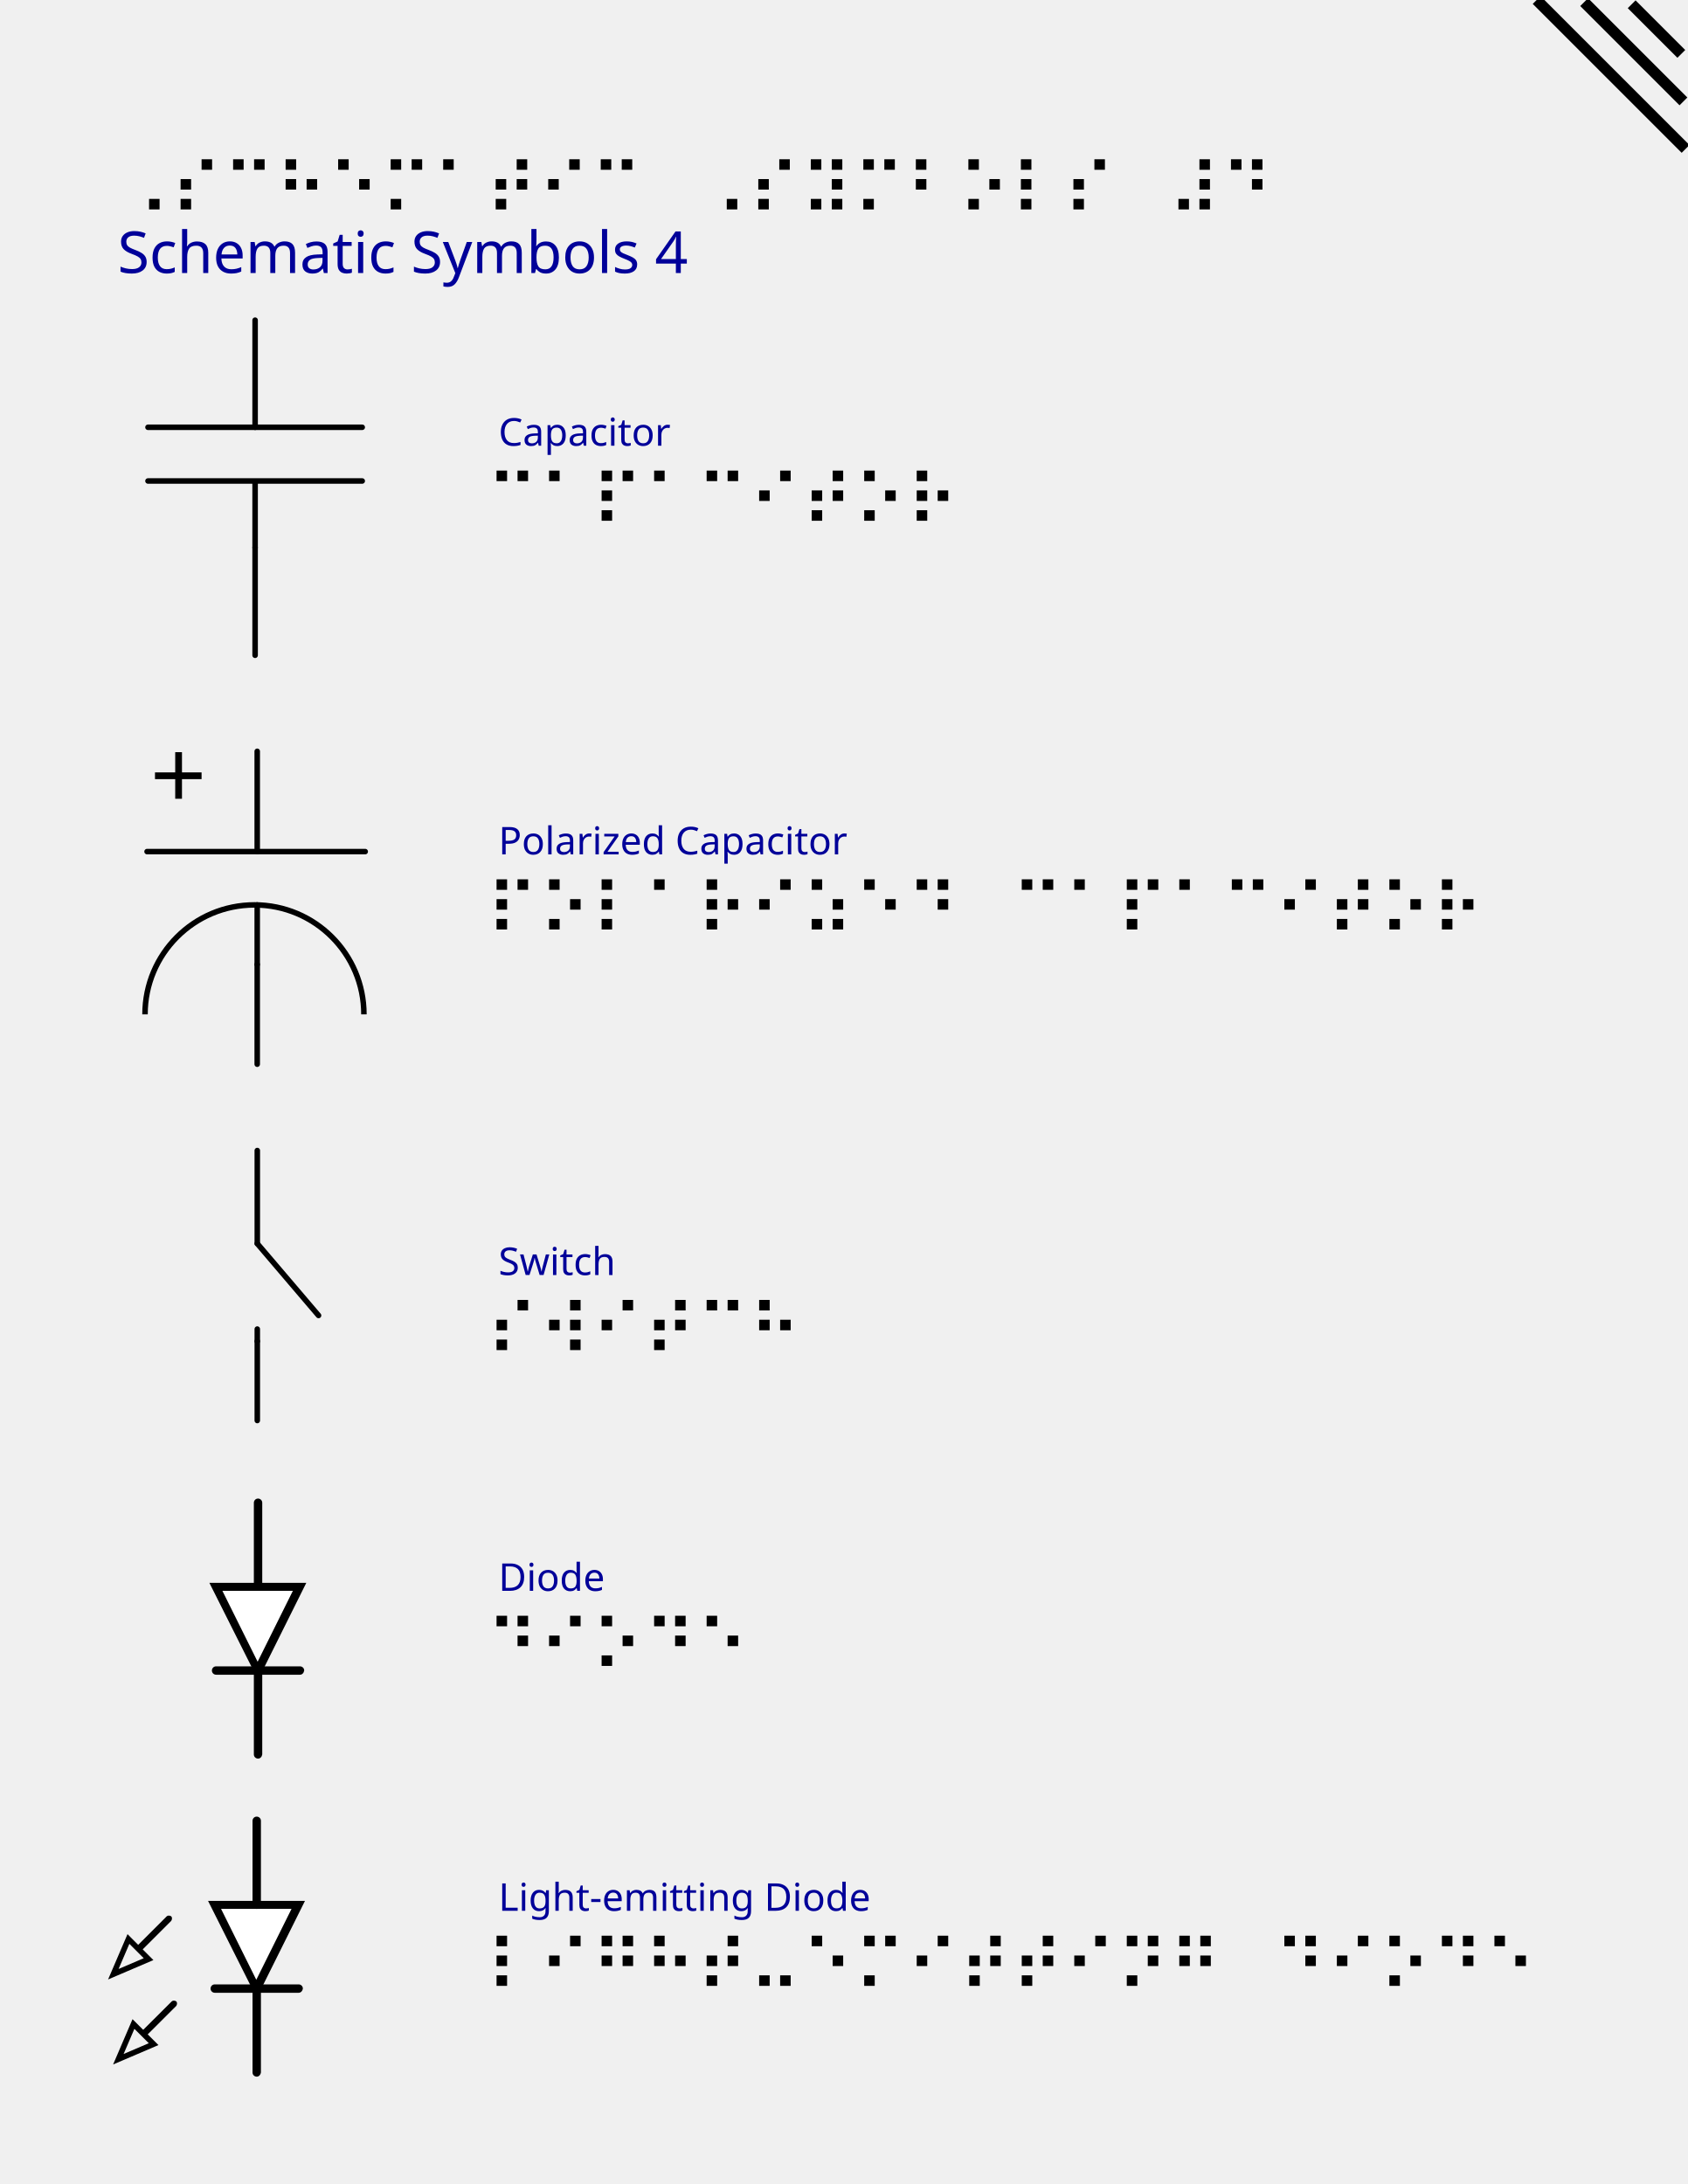
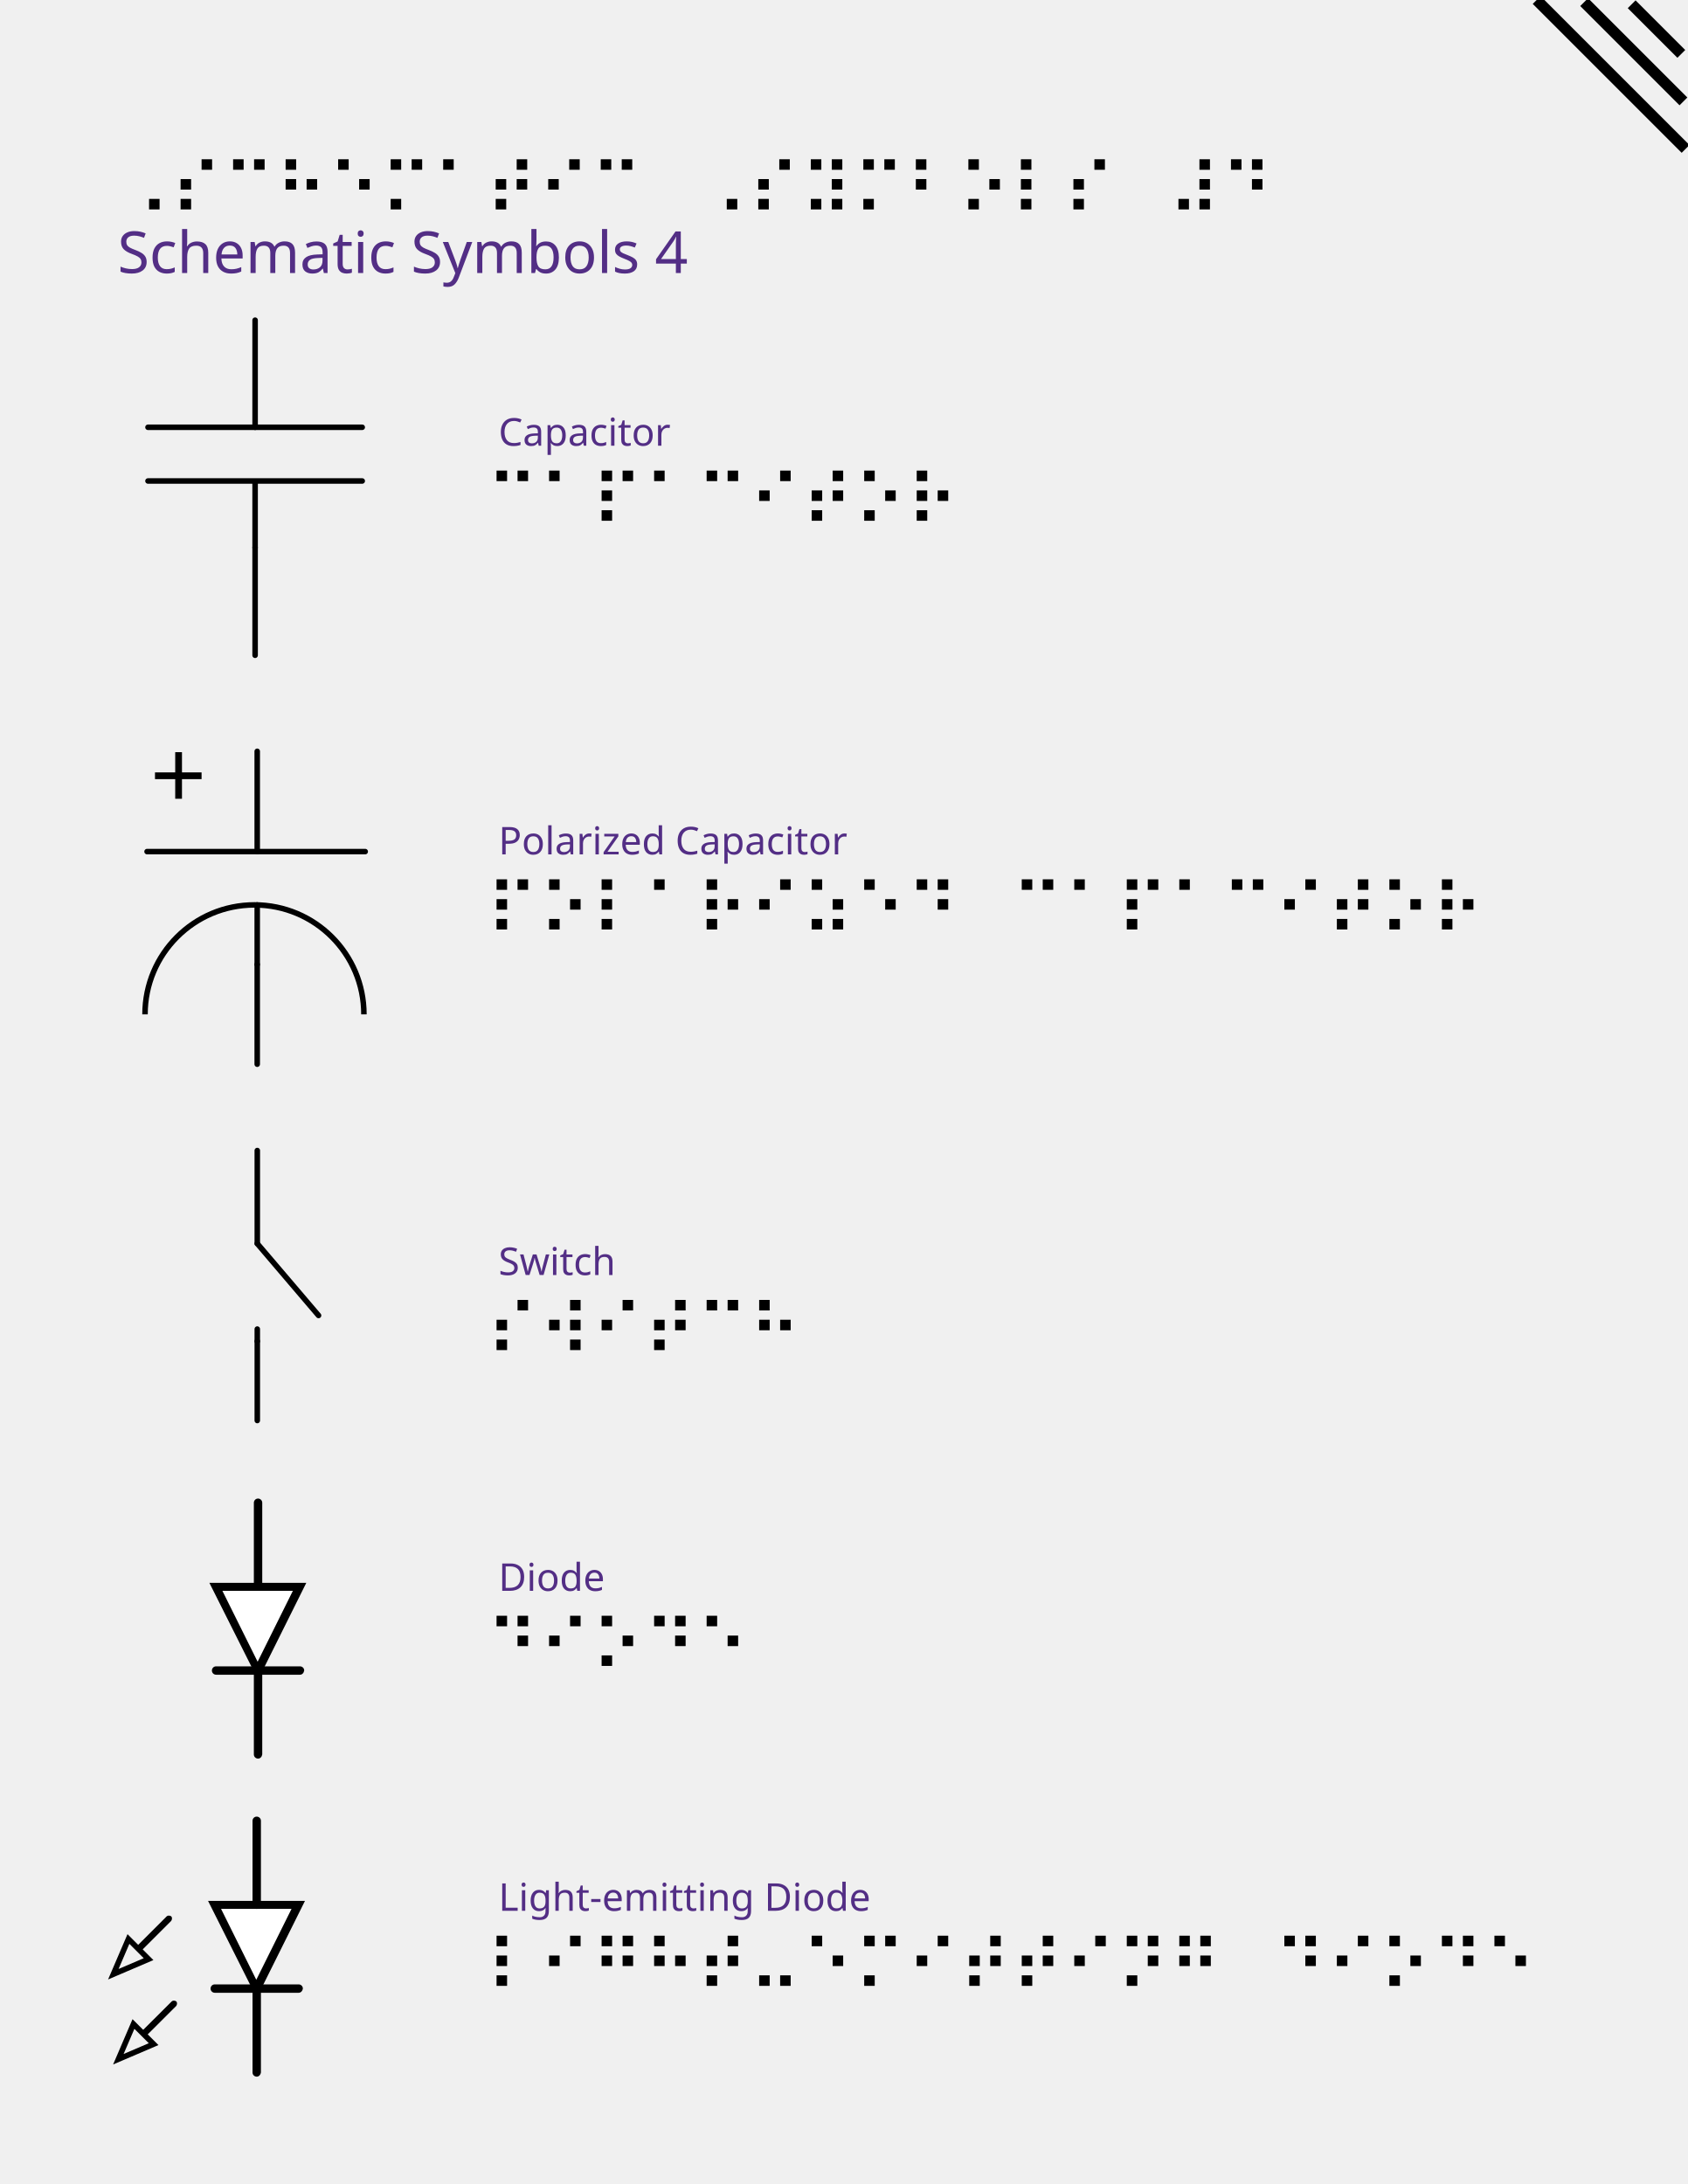
<svg xmlns="http://www.w3.org/2000/svg" version="1.1" id="Layer_1" x="0px" y="0px" width="612px" height="792px" viewBox="0 0 612 792" enable-background="new 0 0 612 792" xml:space="preserve">
  <g id="Layer_2" display="none">
</g>
  <g id="Layer_1_1_">
    <g id="plaintext" display="none">
      <text transform="matrix(1 0 0 1 262.8433 430.8613)" display="inline" font-family="'MyriadPro-Regular'" font-size="17.733">Output</text>
      <text transform="matrix(1 0 0 1 162.7798 452.1406)" display="inline" font-family="'MyriadPro-Regular'" font-size="17.733">from microcontroller</text>
      <text transform="matrix(1 0 0 1 29.8711 326.959)" display="inline" font-family="'MyriadPro-Regular'" font-size="17.733">Digital Output</text>
      <text transform="matrix(1 0 0 1 404.5684 490.3926)" display="inline" font-family="'MyriadPro-Regular'" font-size="17.733">220Ω</text>
      <text transform="matrix(1 0 0 1 413.8398 557.625)" display="inline" font-family="'MyriadPro-Regular'" font-size="17.733">LED</text>
    </g>
    <g id="Braille_1_">
	</g>
    <g>
      <text transform="matrix(1 0 0 1 176.2388 190.9697)" font-family="'AppleBraille'" font-size="26">⠉⠁⠏⠁⠉⠊⠞⠕⠗</text>
    </g>
    <g id="plaintext_9_">
      <g>
        <g>
-           <text transform="matrix(1 0 0 1 180.7607 161.624)" fill="#000099" font-family="'ArialMT'" font-size="13.909">Capacitor</text>
+           <text transform="matrix(1 0 0 1 180.7607 161.624)" fill="#532E85" font-family="'ArialMT'" font-size="13.909">Capacitor</text>
        </g>
      </g>
    </g>
  </g>
  <g>
    <text transform="matrix(1 0 0 1 176.2388 339.1836)" font-family="'AppleBraille'" font-size="26">⠏⠕⠇⠁⠗⠊⠵⠑⠙⠀⠉⠁⠏⠁⠉⠊⠞⠕⠗</text>
  </g>
  <g id="plaintext_1_">
    <g>
      <g>
-         <text transform="matrix(1 0 0 1 180.7607 309.8379)" fill="#000099" font-family="'ArialMT'" font-size="13.909">Polarized Capacitor</text>
+         <text transform="matrix(1 0 0 1 180.7607 309.8379)" fill="#532E85" font-family="'ArialMT'" font-size="13.909">Polarized Capacitor</text>
      </g>
    </g>
  </g>
  <g>
    <text transform="matrix(1 0 0 1 176.2388 491.7148)" font-family="'AppleBraille'" font-size="26">⠎⠺⠊⠞⠉⠓</text>
  </g>
  <g id="plaintext_2_">
    <g>
      <g>
-         <text transform="matrix(1 0 0 1 180.7607 462.3691)" fill="#000099" font-family="'ArialMT'" font-size="13.909">Switch</text>
+         <text transform="matrix(1 0 0 1 180.7607 462.3691)" fill="#532E85" font-family="'ArialMT'" font-size="13.909">Switch</text>
      </g>
    </g>
  </g>
  <g>
    <text transform="matrix(1 0 0 1 176.2388 606.248)" font-family="'AppleBraille'" font-size="26">⠙⠊⠕⠙⠑</text>
  </g>
  <g id="plaintext_3_">
    <g>
      <g>
-         <text transform="matrix(1 0 0 1 180.7607 576.9023)" fill="#000099" font-family="'ArialMT'" font-size="13.909">Diode</text>
+         <text transform="matrix(1 0 0 1 180.7607 576.9023)" fill="#532E85" font-family="'ArialMT'" font-size="13.909">Diode</text>
      </g>
    </g>
  </g>
  <g>
    <text transform="matrix(1 0 0 1 176.2388 722.2695)" font-family="'AppleBraille'" font-size="26">⠇⠊⠛⠓⠞⠤⠑⠍⠊⠞⠞⠊⠝⠛⠀⠙⠊⠕⠙⠑</text>
  </g>
  <g id="plaintext_4_">
    <g>
      <g>
-         <text transform="matrix(1 0 0 1 180.7607 692.9238)" fill="#000099" font-family="'ArialMT'" font-size="13.909">Light-emitting Diode </text>
+         <text transform="matrix(1 0 0 1 180.7607 692.9238)" fill="#532E85" font-family="'ArialMT'" font-size="13.909">Light-emitting Diode </text>
      </g>
    </g>
  </g>
  <g>
    <line fill="none" stroke="#000000" stroke-width="4" stroke-miterlimit="10" x1="574.404" y1="0.772" x2="610.402" y2="36.771" />
    <line fill="none" stroke="#000000" stroke-width="4" stroke-miterlimit="10" x1="557.176" y1="0" x2="611.176" y2="54" />
    <line fill="none" stroke="#000000" stroke-width="4" stroke-miterlimit="10" x1="591.633" y1="1.543" x2="609.633" y2="19.543" />
  </g>
  <g>
    <line fill="none" stroke="#000000" stroke-width="2" stroke-linecap="round" x1="53.659" y1="154.947" x2="131.341" y2="154.947" />
    <line fill="none" stroke="#000000" stroke-width="2" stroke-linecap="round" x1="53.659" y1="174.425" x2="131.341" y2="174.425" />
    <line fill="none" stroke="#000000" stroke-width="2" stroke-linecap="round" x1="92.5" y1="175.344" x2="92.5" y2="198.558" />
    <line id="connector1pin_1_" fill="none" stroke="#000000" stroke-width="2" stroke-linecap="round" x1="92.5" y1="116.104" x2="92.5" y2="154.947" />
    <line id="connector0pin_1_" fill="none" stroke="#000000" stroke-width="2" stroke-linecap="round" x1="92.5" y1="237.628" x2="92.5" y2="198.558" />
  </g>
  <g>
    <line fill="none" stroke="#000000" stroke-width="2" stroke-linecap="round" x1="53.322" y1="308.818" x2="132.421" y2="308.818" />
    <line fill="none" stroke="#000000" stroke-width="2" stroke-linecap="round" x1="93.265" y1="328.154" x2="93.265" y2="349.762" />
    <path fill="none" stroke="#000000" stroke-width="2" stroke-linecap="round" d="M93.265,327.941" />
    <line id="connector1pin_2_" fill="none" stroke="#000000" stroke-width="2" stroke-linecap="round" x1="93.265" y1="272.448" x2="93.265" y2="308.818" />
    <line id="connector0pin_2_" fill="none" stroke="#000000" stroke-width="2" stroke-linecap="round" x1="93.265" y1="385.918" x2="93.265" y2="349.762" />
  </g>
  <rect x="56.2" y="280.099" width="16.889" height="2.446" />
  <rect x="63.532" y="272.763" width="2.45" height="16.896" />
  <path fill="none" stroke="#000000" stroke-width="2" stroke-miterlimit="10" d="M52.579,367.84  c0-21.918,17.769-39.687,39.687-39.687c21.919,0,39.688,17.769,39.688,39.687" />
  <g>
    <g transform="translate(283.421,55.4048)">
      <g transform="matrix(-1,0,0,-1,0,0)">
        <g id="schematic_1_">
          <line fill="none" stroke="#000000" stroke-width="2" stroke-linecap="round" x1="190.131" y1="-426.563" x2="190.131" y2="-430.975" />
          <line fill="none" stroke="#000000" stroke-width="2" stroke-linecap="round" x1="190.131" y1="-395.57" x2="167.915" y2="-421.636" />
          <line id="connector0pin_5_" fill="none" stroke="#000000" stroke-width="2" stroke-linecap="round" x1="190.131" y1="-361.812" x2="190.131" y2="-395.57" />
          <line id="connector1pin_6_" fill="none" stroke="#000000" stroke-width="2" stroke-linecap="round" x1="190.131" y1="-459.734" x2="190.131" y2="-430.975" />
        </g>
      </g>
    </g>
  </g>
  <g>
    <path fill="none" stroke="#000000" stroke-width="2" stroke-linecap="round" d="M93.265,517.133" />
  </g>
  <g>
    <path d="M108.778,607.317h-15.21c-0.768,0-1.521-0.604-1.521-1.521c0-0.771,0.608-1.521,1.521-1.521h15.21   c0.761,0,1.521,0.604,1.521,1.521C110.145,606.71,109.539,607.317,108.778,607.317z" />
  </g>
  <g>
    <path d="M93.568,607.317H78.356c-0.763,0-1.521-0.604-1.521-1.521c0-0.771,0.607-1.521,1.521-1.521h15.212   c0.762,0,1.52,0.604,1.52,1.521C94.936,606.71,94.33,607.317,93.568,607.317z" />
  </g>
  <g>
    <polygon fill="#FFFFFF" points="93.568,605.946 78.356,575.528 93.568,575.528 108.778,575.528  " />
-     <path d="M93.568,609.146l-17.646-35.144h35.138L93.568,609.146z M80.639,576.896l12.776,25.712l12.776-25.712H80.639z" />
+     <path d="M93.568,609.146l-17.646-35.145h35.138L93.568,609.146z M80.639,576.896l12.776,25.712l12.776-25.712H80.639z" />
  </g>
  <g id="connector0pin_3_">
-     <path d="M93.568,637.737c-0.768,0-1.521-0.604-1.521-1.519V605.8c0-0.771,0.608-1.521,1.521-1.521c0.762,0,1.52,0.604,1.52,1.521   v30.422C94.936,637.128,94.33,637.737,93.568,637.737z" />
+     <path d="M93.568,637.737c-0.768,0-1.521-0.604-1.521-1.52V605.8c0-0.771,0.608-1.521,1.521-1.521c0.762,0,1.52,0.604,1.52,1.521   v30.422C94.936,637.128,94.33,637.737,93.568,637.737z" />
  </g>
  <g id="connector0terminal_1_">
    <path fill="none" d="M93.568,583.132L93.568,583.132L93.568,583.132z" />
  </g>
  <g id="connector1pin_3_">
-     <path d="M93.568,576.896c-0.768,0-1.521-0.604-1.521-1.518v-30.42c0-0.771,0.608-1.521,1.521-1.521c0.762,0,1.52,0.611,1.52,1.521   v30.422C94.936,576.29,94.33,576.896,93.568,576.896z" />
+     <path d="M93.568,576.896c-0.768,0-1.521-0.604-1.521-1.519v-30.42c0-0.771,0.608-1.521,1.521-1.521c0.762,0,1.52,0.61,1.52,1.521   v30.422C94.936,576.29,94.33,576.896,93.568,576.896z" />
  </g>
  <g id="connector1terminal_1_">
    <path fill="none" d="M93.568,545.105L93.568,545.105L93.568,545.105z" />
  </g>
  <g>
    <path d="M108.296,722.653h-15.21c-0.767,0-1.521-0.604-1.521-1.521c0-0.771,0.604-1.521,1.521-1.521h15.21   c0.76,0,1.521,0.604,1.521,1.521C109.663,722.046,109.056,722.653,108.296,722.653z" />
  </g>
  <g>
    <path d="M93.086,722.653H77.874c-0.763,0-1.521-0.604-1.521-1.521c0-0.771,0.604-1.521,1.521-1.521h15.212   c0.762,0,1.521,0.604,1.521,1.521C94.454,722.046,93.848,722.653,93.086,722.653z" />
  </g>
  <g>
    <polygon fill="#FFFFFF" points="93.086,721.282 77.874,690.864 93.086,690.864 108.296,690.864  " />
    <path d="M93.086,724.481L75.44,689.341h35.137L93.086,724.481z M80.157,692.233l12.771,25.711l12.777-25.711H80.157z" />
  </g>
  <g>
-     <path d="M50.51,707.596c-0.354,0-0.544-0.185-0.726-0.36c-0.368-0.363-0.368-1.1,0-1.641l10.665-10.662   c0.363-0.358,1.091-0.358,1.638,0c0.37,0.363,0.37,1.097,0,1.641L51.43,707.229C51.058,707.418,50.695,707.596,50.51,707.596z" />
+     <path d="M50.51,707.596c-0.354,0-0.544-0.185-0.726-0.359c-0.368-0.363-0.368-1.101,0-1.642l10.665-10.662   c0.363-0.357,1.091-0.357,1.638,0c0.37,0.363,0.37,1.098,0,1.642L51.43,707.229C51.058,707.418,50.695,707.596,50.51,707.596z" />
  </g>
  <g>
-     <path d="M52.249,738.5c-0.367,0-0.55-0.176-0.729-0.354c-0.36-0.368-0.36-1.098,0-1.646l10.748-10.723   c0.369-0.366,1.104-0.366,1.646,0c0.368,0.357,0.368,1.097,0,1.636l-10.753,10.729C52.795,738.315,52.428,738.5,52.249,738.5z" />
+     <path d="M52.249,738.5c-0.367,0-0.55-0.176-0.729-0.354c-0.36-0.368-0.36-1.099,0-1.646l10.748-10.723   c0.369-0.366,1.104-0.366,1.646,0c0.368,0.356,0.368,1.097,0,1.636l-10.753,10.729C52.795,738.315,52.428,738.5,52.249,738.5z" />
  </g>
  <g id="connector0pin_4_">
-     <path d="M93.086,753.073c-0.767,0-1.521-0.604-1.521-1.519v-30.422c0-0.771,0.604-1.521,1.521-1.521   c0.762,0,1.521,0.604,1.521,1.521v30.422C94.454,752.464,93.848,753.073,93.086,753.073z" />
+     <path d="M93.086,753.073c-0.767,0-1.521-0.604-1.521-1.52v-30.422c0-0.771,0.604-1.521,1.521-1.521   c0.762,0,1.521,0.604,1.521,1.521v30.422C94.454,752.464,93.848,753.073,93.086,753.073z" />
  </g>
  <g id="connector0terminal_4_">
    <path fill="none" d="M93.086,698.468L93.086,698.468L93.086,698.468z" />
  </g>
  <g id="connector1pin_4_">
-     <path d="M93.086,692.233c-0.767,0-1.521-0.604-1.521-1.519v-30.422c0-0.771,0.604-1.521,1.521-1.521   c0.762,0,1.521,0.611,1.521,1.521v30.422C94.454,691.626,93.848,692.233,93.086,692.233z" />
+     <path d="M93.086,692.233c-0.767,0-1.521-0.604-1.521-1.52v-30.422c0-0.771,0.604-1.521,1.521-1.521c0.762,0,1.521,0.61,1.521,1.521   v30.422C94.454,691.626,93.848,692.233,93.086,692.233z" />
  </g>
  <g id="connector1terminal_4_">
    <path fill="none" d="M93.086,660.442L93.086,660.442L93.086,660.442z" />
  </g>
  <g>
-     <path fill="none" stroke="#000000" stroke-width="2" stroke-miterlimit="10" d="M41.093,715.925l5.479-12.774l7.301,7.308   L41.093,715.925z" />
+     <path fill="none" stroke="#000000" stroke-width="2" stroke-miterlimit="10" d="M41.093,715.925l5.479-12.773l7.301,7.308   L41.093,715.925z" />
  </g>
  <g>
    <path fill="none" stroke="#000000" stroke-width="2" stroke-miterlimit="10" d="M42.918,746.753l5.474-12.771l7.312,7.301   L42.918,746.753z" />
  </g>
  <g id="Braille_3_">
    <text transform="matrix(1 0 0 1 42.6259 78.0645)" font-family="'AppleBraille'" font-size="26">⠠⠎⠉⠓⠑⠍⠁⠞⠊⠉⠀⠠⠎⠽⠍⠃⠕⠇⠎⠀⠼⠙</text>
  </g>
-   <text transform="matrix(1 0 0 1 42.6259 99)" fill="#000099" font-family="'ArialMT'" font-size="21">Schematic Symbols 4</text>
+   <text transform="matrix(1 0 0 1 42.6259 99)" fill="#532E85" font-family="'ArialMT'" font-size="21">Schematic Symbols 4</text>
</svg>
